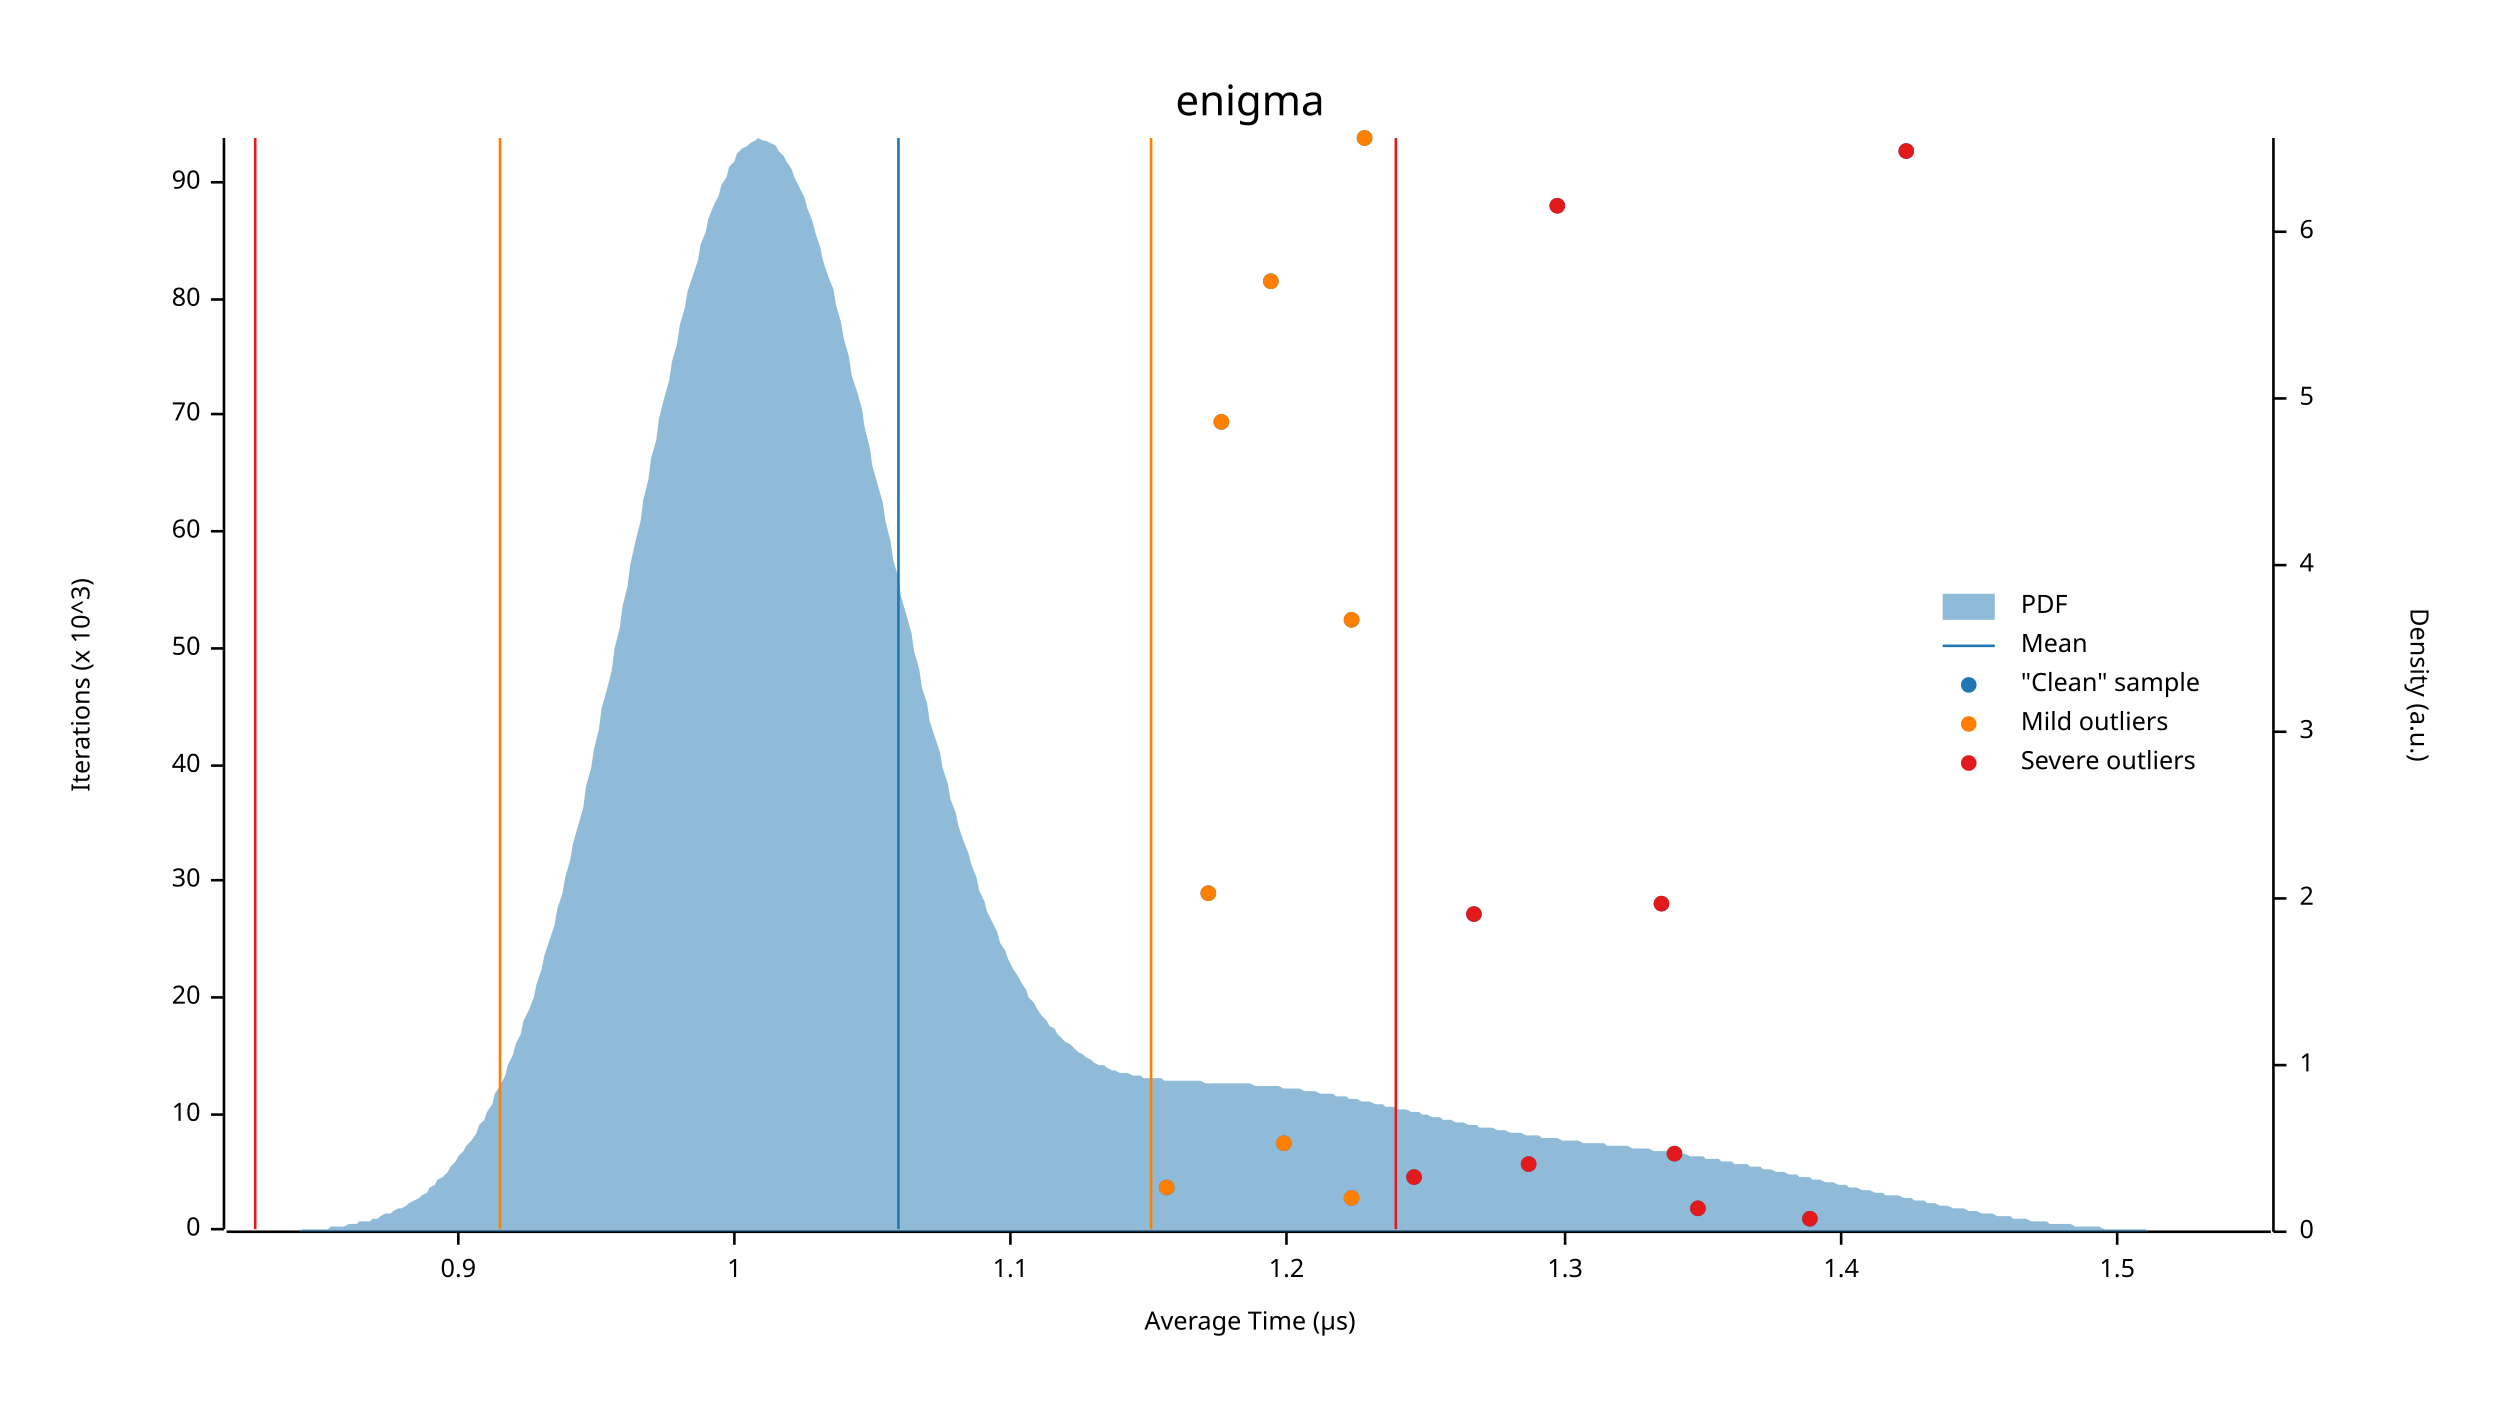
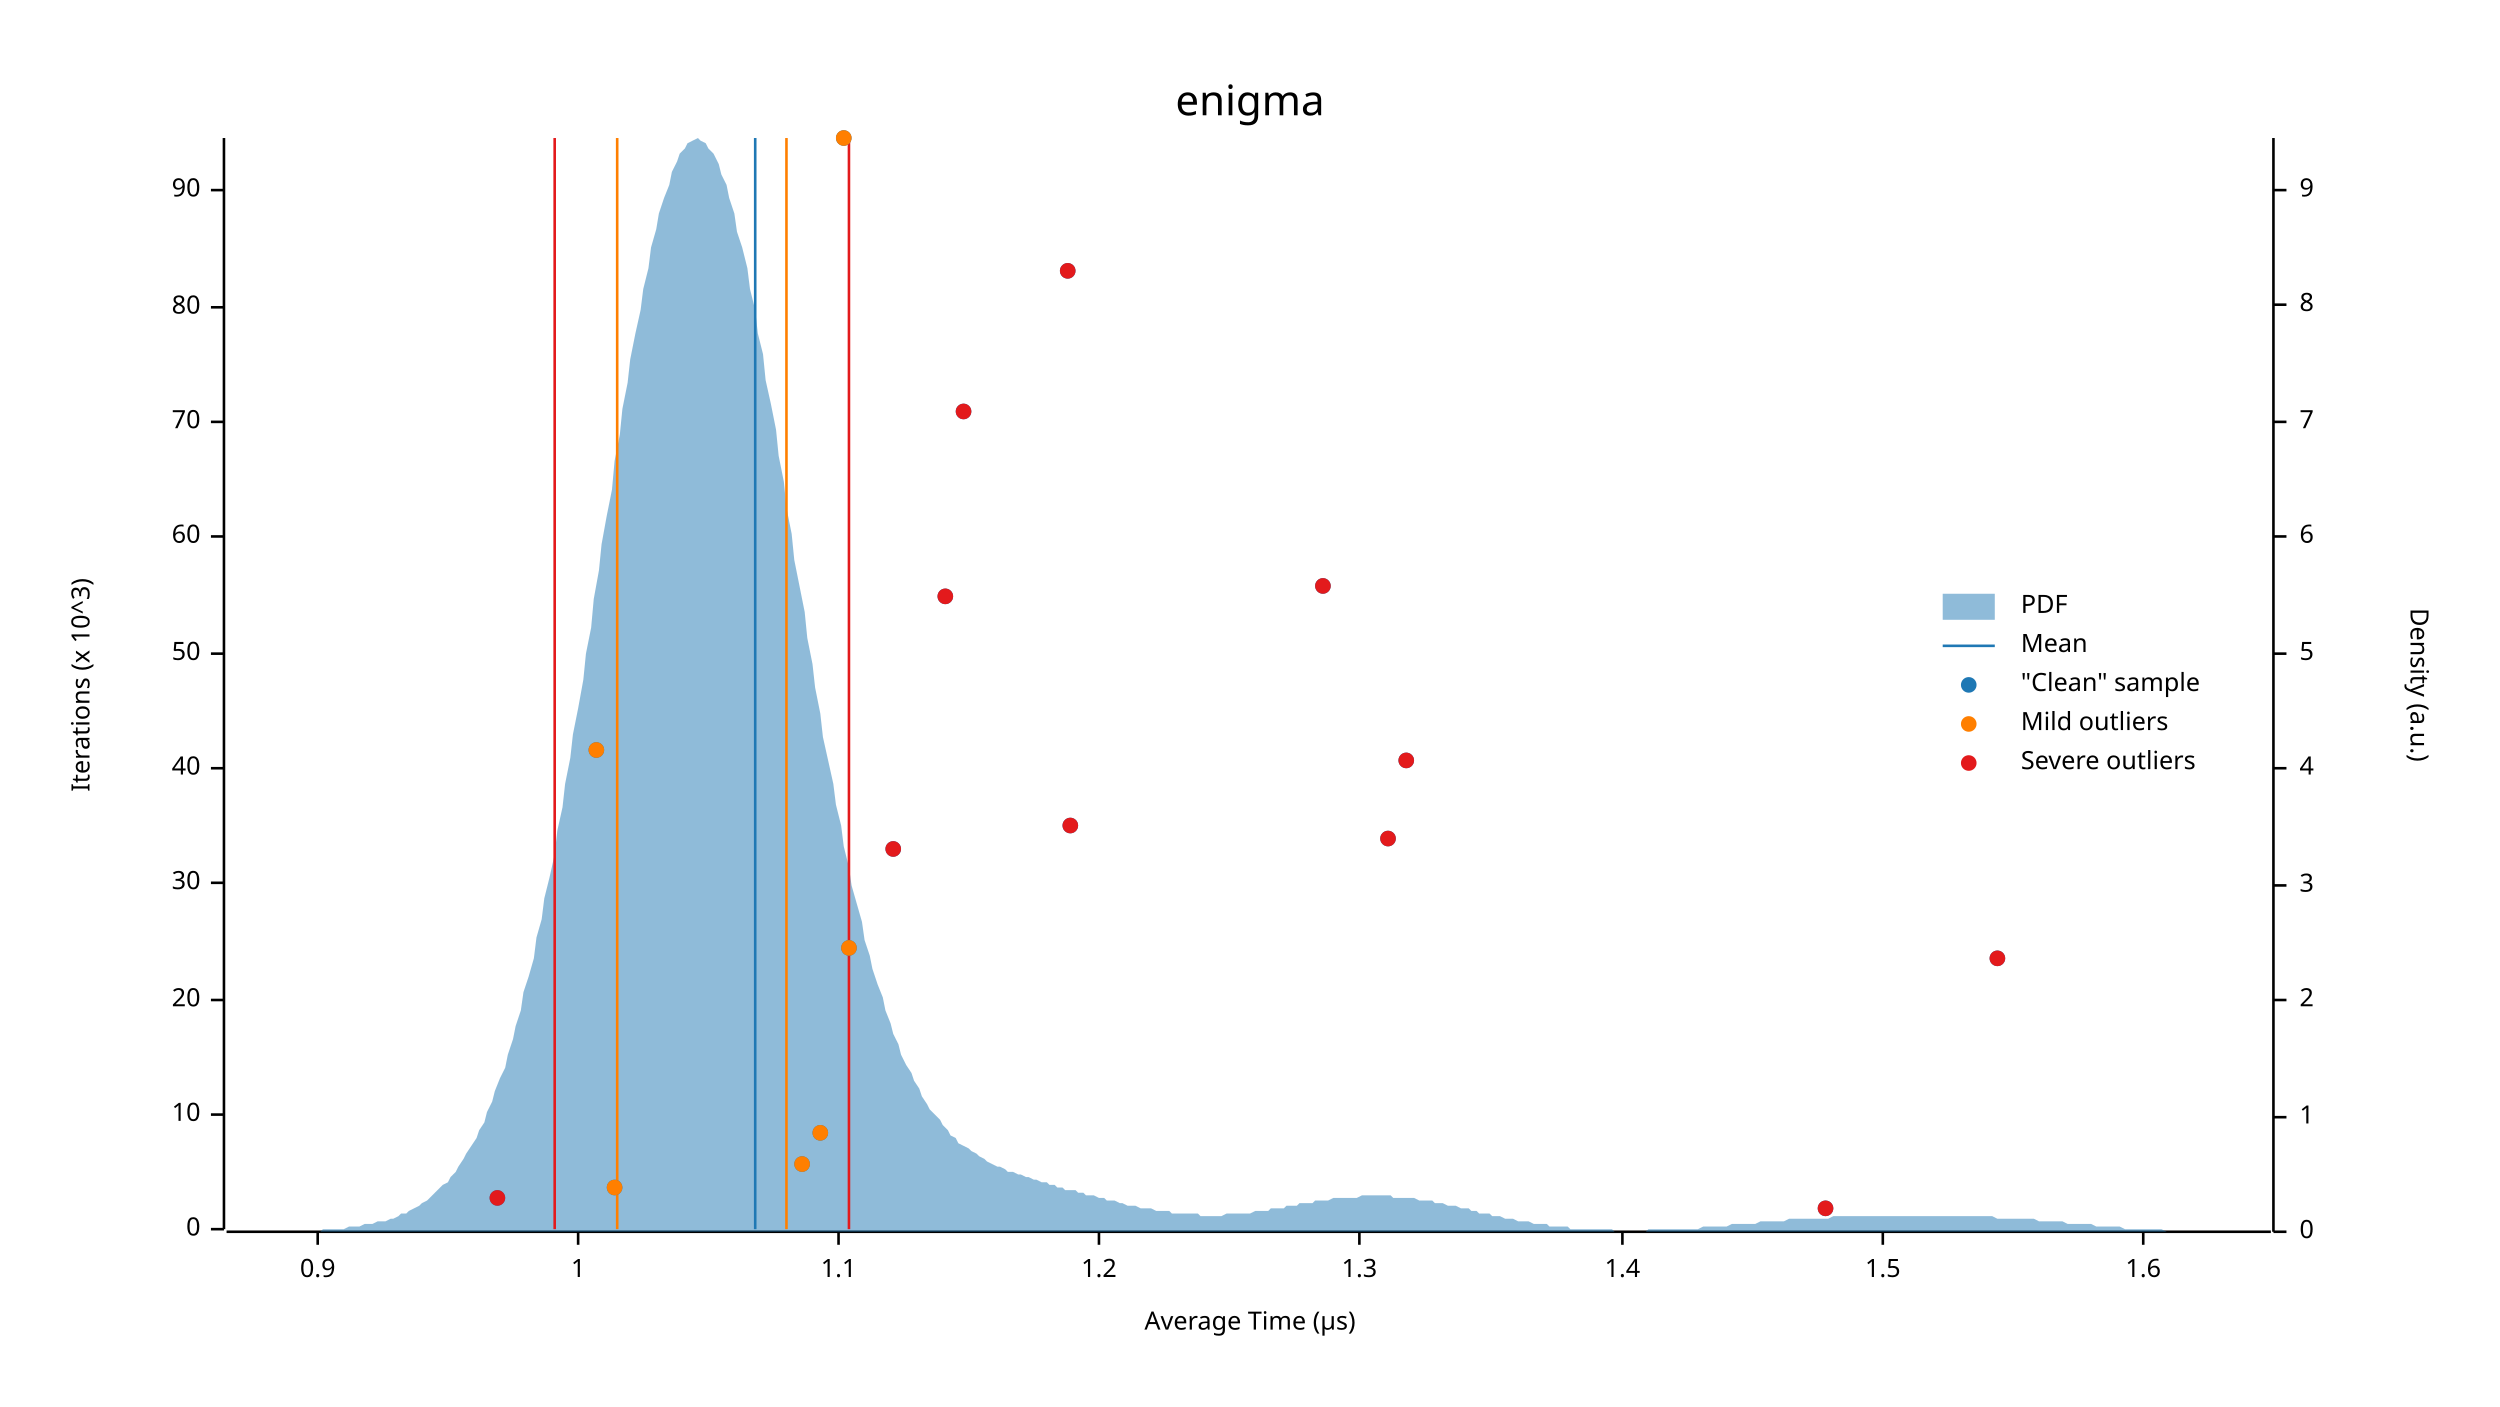
<svg xmlns="http://www.w3.org/2000/svg" width="960" height="540" viewBox="0 0 960 540">
  <text x="480" y="32" dy="0.76em" text-anchor="middle" font-family="sans-serif" font-size="16.129" opacity="1" fill="#000000">
enigma
</text>
  <text x="27" y="263" dy="0.76em" text-anchor="middle" font-family="sans-serif" font-size="9.677" opacity="1" fill="#000000" transform="rotate(270, 27, 263)">
Iterations (x 10^3)
</text>
  <text x="480" y="513" dy="-0.5ex" text-anchor="middle" font-family="sans-serif" font-size="9.677" opacity="1" fill="#000000">
Average Time (µs)
</text>
  <polyline fill="none" opacity="1" stroke="#000000" stroke-width="1" points="86,53 86,472 " />
  <text x="77" y="472" dy="0.5ex" text-anchor="end" font-family="sans-serif" font-size="9.677" opacity="1" fill="#000000">
0
</text>
  <polyline fill="none" opacity="1" stroke="#000000" stroke-width="1" points="81,472 86,472 " />
  <text x="77" y="428" dy="0.5ex" text-anchor="end" font-family="sans-serif" font-size="9.677" opacity="1" fill="#000000">
10
</text>
  <polyline fill="none" opacity="1" stroke="#000000" stroke-width="1" points="81,428 86,428 " />
-   <text x="77" y="383" dy="0.5ex" text-anchor="end" font-family="sans-serif" font-size="9.677" opacity="1" fill="#000000">
+   <text x="77" y="384" dy="0.5ex" text-anchor="end" font-family="sans-serif" font-size="9.677" opacity="1" fill="#000000">
20
</text>
-   <polyline fill="none" opacity="1" stroke="#000000" stroke-width="1" points="81,383 86,383 " />
-   <text x="77" y="338" dy="0.5ex" text-anchor="end" font-family="sans-serif" font-size="9.677" opacity="1" fill="#000000">
+   <polyline fill="none" opacity="1" stroke="#000000" stroke-width="1" points="81,384 86,384 " />
+   <text x="77" y="339" dy="0.5ex" text-anchor="end" font-family="sans-serif" font-size="9.677" opacity="1" fill="#000000">
30
</text>
-   <polyline fill="none" opacity="1" stroke="#000000" stroke-width="1" points="81,338 86,338 " />
-   <text x="77" y="294" dy="0.5ex" text-anchor="end" font-family="sans-serif" font-size="9.677" opacity="1" fill="#000000">
+   <polyline fill="none" opacity="1" stroke="#000000" stroke-width="1" points="81,339 86,339 " />
+   <text x="77" y="295" dy="0.5ex" text-anchor="end" font-family="sans-serif" font-size="9.677" opacity="1" fill="#000000">
40
</text>
-   <polyline fill="none" opacity="1" stroke="#000000" stroke-width="1" points="81,294 86,294 " />
-   <text x="77" y="249" dy="0.5ex" text-anchor="end" font-family="sans-serif" font-size="9.677" opacity="1" fill="#000000">
+   <polyline fill="none" opacity="1" stroke="#000000" stroke-width="1" points="81,295 86,295 " />
+   <text x="77" y="251" dy="0.5ex" text-anchor="end" font-family="sans-serif" font-size="9.677" opacity="1" fill="#000000">
50
</text>
-   <polyline fill="none" opacity="1" stroke="#000000" stroke-width="1" points="81,249 86,249 " />
-   <text x="77" y="204" dy="0.5ex" text-anchor="end" font-family="sans-serif" font-size="9.677" opacity="1" fill="#000000">
+   <polyline fill="none" opacity="1" stroke="#000000" stroke-width="1" points="81,251 86,251 " />
+   <text x="77" y="206" dy="0.5ex" text-anchor="end" font-family="sans-serif" font-size="9.677" opacity="1" fill="#000000">
60
</text>
-   <polyline fill="none" opacity="1" stroke="#000000" stroke-width="1" points="81,204 86,204 " />
-   <text x="77" y="159" dy="0.5ex" text-anchor="end" font-family="sans-serif" font-size="9.677" opacity="1" fill="#000000">
+   <polyline fill="none" opacity="1" stroke="#000000" stroke-width="1" points="81,206 86,206 " />
+   <text x="77" y="162" dy="0.5ex" text-anchor="end" font-family="sans-serif" font-size="9.677" opacity="1" fill="#000000">
70
</text>
-   <polyline fill="none" opacity="1" stroke="#000000" stroke-width="1" points="81,159 86,159 " />
-   <text x="77" y="115" dy="0.5ex" text-anchor="end" font-family="sans-serif" font-size="9.677" opacity="1" fill="#000000">
+   <polyline fill="none" opacity="1" stroke="#000000" stroke-width="1" points="81,162 86,162 " />
+   <text x="77" y="118" dy="0.5ex" text-anchor="end" font-family="sans-serif" font-size="9.677" opacity="1" fill="#000000">
80
</text>
-   <polyline fill="none" opacity="1" stroke="#000000" stroke-width="1" points="81,115 86,115 " />
-   <text x="77" y="70" dy="0.5ex" text-anchor="end" font-family="sans-serif" font-size="9.677" opacity="1" fill="#000000">
+   <polyline fill="none" opacity="1" stroke="#000000" stroke-width="1" points="81,118 86,118 " />
+   <text x="77" y="73" dy="0.5ex" text-anchor="end" font-family="sans-serif" font-size="9.677" opacity="1" fill="#000000">
90
</text>
-   <polyline fill="none" opacity="1" stroke="#000000" stroke-width="1" points="81,70 86,70 " />
+   <polyline fill="none" opacity="1" stroke="#000000" stroke-width="1" points="81,73 86,73 " />
  <polyline fill="none" opacity="1" stroke="#000000" stroke-width="1" points="87,473 872,473 " />
-   <text x="176" y="483" dy="0.76em" text-anchor="middle" font-family="sans-serif" font-size="9.677" opacity="1" fill="#000000">
+   <text x="122" y="483" dy="0.76em" text-anchor="middle" font-family="sans-serif" font-size="9.677" opacity="1" fill="#000000">
0.9
</text>
-   <polyline fill="none" opacity="1" stroke="#000000" stroke-width="1" points="176,473 176,478 " />
-   <text x="282" y="483" dy="0.76em" text-anchor="middle" font-family="sans-serif" font-size="9.677" opacity="1" fill="#000000">
+   <polyline fill="none" opacity="1" stroke="#000000" stroke-width="1" points="122,473 122,478 " />
+   <text x="222" y="483" dy="0.76em" text-anchor="middle" font-family="sans-serif" font-size="9.677" opacity="1" fill="#000000">
1
</text>
-   <polyline fill="none" opacity="1" stroke="#000000" stroke-width="1" points="282,473 282,478 " />
-   <text x="388" y="483" dy="0.76em" text-anchor="middle" font-family="sans-serif" font-size="9.677" opacity="1" fill="#000000">
+   <polyline fill="none" opacity="1" stroke="#000000" stroke-width="1" points="222,473 222,478 " />
+   <text x="322" y="483" dy="0.76em" text-anchor="middle" font-family="sans-serif" font-size="9.677" opacity="1" fill="#000000">
1.1
</text>
-   <polyline fill="none" opacity="1" stroke="#000000" stroke-width="1" points="388,473 388,478 " />
-   <text x="494" y="483" dy="0.76em" text-anchor="middle" font-family="sans-serif" font-size="9.677" opacity="1" fill="#000000">
+   <polyline fill="none" opacity="1" stroke="#000000" stroke-width="1" points="322,473 322,478 " />
+   <text x="422" y="483" dy="0.76em" text-anchor="middle" font-family="sans-serif" font-size="9.677" opacity="1" fill="#000000">
1.2
</text>
-   <polyline fill="none" opacity="1" stroke="#000000" stroke-width="1" points="494,473 494,478 " />
-   <text x="601" y="483" dy="0.76em" text-anchor="middle" font-family="sans-serif" font-size="9.677" opacity="1" fill="#000000">
+   <polyline fill="none" opacity="1" stroke="#000000" stroke-width="1" points="422,473 422,478 " />
+   <text x="522" y="483" dy="0.76em" text-anchor="middle" font-family="sans-serif" font-size="9.677" opacity="1" fill="#000000">
1.3
</text>
-   <polyline fill="none" opacity="1" stroke="#000000" stroke-width="1" points="601,473 601,478 " />
-   <text x="707" y="483" dy="0.76em" text-anchor="middle" font-family="sans-serif" font-size="9.677" opacity="1" fill="#000000">
+   <polyline fill="none" opacity="1" stroke="#000000" stroke-width="1" points="522,473 522,478 " />
+   <text x="623" y="483" dy="0.76em" text-anchor="middle" font-family="sans-serif" font-size="9.677" opacity="1" fill="#000000">
1.4
</text>
-   <polyline fill="none" opacity="1" stroke="#000000" stroke-width="1" points="707,473 707,478 " />
-   <text x="813" y="483" dy="0.76em" text-anchor="middle" font-family="sans-serif" font-size="9.677" opacity="1" fill="#000000">
+   <polyline fill="none" opacity="1" stroke="#000000" stroke-width="1" points="623,473 623,478 " />
+   <text x="723" y="483" dy="0.76em" text-anchor="middle" font-family="sans-serif" font-size="9.677" opacity="1" fill="#000000">
1.5
</text>
-   <polyline fill="none" opacity="1" stroke="#000000" stroke-width="1" points="813,473 813,478 " />
+   <polyline fill="none" opacity="1" stroke="#000000" stroke-width="1" points="723,473 723,478 " />
+   <text x="823" y="483" dy="0.76em" text-anchor="middle" font-family="sans-serif" font-size="9.677" opacity="1" fill="#000000">
+ 1.6
+ </text>
+   <polyline fill="none" opacity="1" stroke="#000000" stroke-width="1" points="823,473 823,478 " />
  <text x="933" y="263" dy="0.76em" text-anchor="middle" font-family="sans-serif" font-size="9.677" opacity="1" fill="#000000" transform="rotate(90, 933, 263)">
Density (a.u.)
</text>
  <polyline fill="none" opacity="1" stroke="#000000" stroke-width="1" points="873,53 873,473 " />
  <text x="883" y="473" dy="0.5ex" text-anchor="start" font-family="sans-serif" font-size="9.677" opacity="1" fill="#000000">
0
</text>
  <polyline fill="none" opacity="1" stroke="#000000" stroke-width="1" points="873,473 878,473 " />
-   <text x="883" y="409" dy="0.5ex" text-anchor="start" font-family="sans-serif" font-size="9.677" opacity="1" fill="#000000">
+   <text x="883" y="429" dy="0.5ex" text-anchor="start" font-family="sans-serif" font-size="9.677" opacity="1" fill="#000000">
1
</text>
-   <polyline fill="none" opacity="1" stroke="#000000" stroke-width="1" points="873,409 878,409 " />
-   <text x="883" y="345" dy="0.5ex" text-anchor="start" font-family="sans-serif" font-size="9.677" opacity="1" fill="#000000">
+   <polyline fill="none" opacity="1" stroke="#000000" stroke-width="1" points="873,429 878,429 " />
+   <text x="883" y="384" dy="0.5ex" text-anchor="start" font-family="sans-serif" font-size="9.677" opacity="1" fill="#000000">
2
</text>
-   <polyline fill="none" opacity="1" stroke="#000000" stroke-width="1" points="873,345 878,345 " />
-   <text x="883" y="281" dy="0.5ex" text-anchor="start" font-family="sans-serif" font-size="9.677" opacity="1" fill="#000000">
+   <polyline fill="none" opacity="1" stroke="#000000" stroke-width="1" points="873,384 878,384 " />
+   <text x="883" y="340" dy="0.5ex" text-anchor="start" font-family="sans-serif" font-size="9.677" opacity="1" fill="#000000">
3
</text>
-   <polyline fill="none" opacity="1" stroke="#000000" stroke-width="1" points="873,281 878,281 " />
-   <text x="883" y="217" dy="0.5ex" text-anchor="start" font-family="sans-serif" font-size="9.677" opacity="1" fill="#000000">
+   <polyline fill="none" opacity="1" stroke="#000000" stroke-width="1" points="873,340 878,340 " />
+   <text x="883" y="295" dy="0.5ex" text-anchor="start" font-family="sans-serif" font-size="9.677" opacity="1" fill="#000000">
4
</text>
-   <polyline fill="none" opacity="1" stroke="#000000" stroke-width="1" points="873,217 878,217 " />
-   <text x="883" y="153" dy="0.5ex" text-anchor="start" font-family="sans-serif" font-size="9.677" opacity="1" fill="#000000">
+   <polyline fill="none" opacity="1" stroke="#000000" stroke-width="1" points="873,295 878,295 " />
+   <text x="883" y="251" dy="0.5ex" text-anchor="start" font-family="sans-serif" font-size="9.677" opacity="1" fill="#000000">
5
</text>
-   <polyline fill="none" opacity="1" stroke="#000000" stroke-width="1" points="873,153 878,153 " />
-   <text x="883" y="89" dy="0.5ex" text-anchor="start" font-family="sans-serif" font-size="9.677" opacity="1" fill="#000000">
+   <polyline fill="none" opacity="1" stroke="#000000" stroke-width="1" points="873,251 878,251 " />
+   <text x="883" y="206" dy="0.5ex" text-anchor="start" font-family="sans-serif" font-size="9.677" opacity="1" fill="#000000">
6
</text>
-   <polyline fill="none" opacity="1" stroke="#000000" stroke-width="1" points="873,89 878,89 " />
-   <polygon opacity="0.5" fill="#1F78B4" points="87,473 88,473 90,473 91,473 93,473 94,473 96,473 98,473 99,473 101,473 102,473 104,473 105,473 107,473 109,473 110,473 112,473 113,473 115,473 116,472 118,472 120,472 121,472 123,472 124,472 126,472 127,471 129,471 131,471 132,471 134,470 135,470 137,470 138,469 140,469 142,469 143,468 145,468 146,467 148,466 150,466 151,465 153,464 154,464 156,463 157,462 159,461 161,460 162,459 164,458 165,456 167,455 168,453 170,452 172,450 173,448 175,446 176,444 178,442 179,440 181,438 183,435 184,432 186,430 187,427 189,424 190,420 192,417 194,413 195,409 197,405 198,401 200,397 201,392 203,388 205,383 206,378 208,372 209,367 211,361 213,355 214,349 216,343 217,337 219,330 220,324 222,317 224,310 225,302 227,295 228,288 230,280 231,272 233,265 235,257 236,249 238,241 239,233 241,225 242,217 244,208 246,200 247,192 249,184 250,176 252,169 253,161 255,153 257,146 258,139 260,132 261,125 263,118 264,112 266,106 268,100 269,94 271,89 272,84 274,79 276,75 277,71 279,68 280,64 282,62 283,59 285,57 287,56 288,55 290,54 291,53 293,54 294,54 296,55 298,56 299,58 301,60 302,62 304,65 305,68 307,72 309,76 310,80 312,85 313,89 315,95 316,100 318,106 320,111 321,117 323,124 324,130 326,137 327,144 329,150 331,157 332,164 334,172 335,179 337,186 339,193 340,200 342,208 343,215 345,222 346,229 348,236 350,243 351,250 353,257 354,264 356,270 357,277 359,283 361,289 362,295 364,301 365,307 367,312 368,317 370,323 372,328 373,332 375,337 376,342 378,346 379,350 381,354 383,358 384,362 386,365 387,368 389,372 391,375 392,377 394,380 395,383 397,385 398,387 400,390 402,392 403,394 405,395 406,397 408,399 409,400 411,401 413,403 414,404 416,405 417,406 419,407 420,408 422,409 424,409 425,410 427,411 428,411 430,412 431,412 433,412 435,413 436,413 438,413 439,414 441,414 442,414 444,414 446,414 447,415 449,415 450,415 452,415 454,415 455,415 457,415 458,415 460,415 461,415 463,416 465,416 466,416 468,416 469,416 471,416 472,416 474,416 476,416 477,416 479,416 480,416 482,417 483,417 485,417 487,417 488,417 490,417 491,417 493,418 494,418 496,418 498,418 499,418 501,419 502,419 504,419 505,419 507,420 509,420 510,420 512,420 513,421 515,421 517,421 518,422 520,422 521,422 523,423 524,423 526,423 528,424 529,424 531,424 532,425 534,425 535,425 537,426 539,426 540,426 542,427 543,427 545,427 546,428 548,428 550,429 551,429 553,429 554,430 556,430 557,430 559,431 561,431 562,431 564,432 565,432 567,432 568,433 570,433 572,433 573,433 575,434 576,434 578,434 580,435 581,435 583,435 584,435 586,436 587,436 589,436 591,436 592,437 594,437 595,437 597,437 598,437 600,438 602,438 603,438 605,438 606,438 608,439 609,439 611,439 613,439 614,439 616,439 617,440 619,440 620,440 622,440 624,440 625,440 627,441 628,441 630,441 632,441 633,441 635,442 636,442 638,442 639,442 641,442 643,443 644,443 646,443 647,443 649,444 650,444 652,444 654,444 655,445 657,445 658,445 660,445 661,446 663,446 665,446 666,447 668,447 669,447 671,447 672,448 674,448 676,448 677,449 679,449 680,449 682,450 683,450 685,450 687,451 688,451 690,451 691,452 693,452 695,452 696,453 698,453 699,453 701,454 702,454 704,454 706,455 707,455 709,455 710,456 712,456 713,456 715,457 717,457 718,457 720,458 721,458 723,458 724,459 726,459 728,459 729,459 731,460 732,460 734,460 735,461 737,461 739,461 740,462 742,462 743,462 745,463 746,463 748,463 750,464 751,464 753,464 754,464 756,465 758,465 759,465 761,466 762,466 764,466 765,466 767,467 769,467 770,467 772,467 773,468 775,468 776,468 778,468 780,469 781,469 783,469 784,469 786,469 787,470 789,470 791,470 792,470 794,470 795,470 797,471 798,471 800,471 802,471 803,471 805,471 806,471 808,472 809,472 811,472 813,472 814,472 816,472 817,472 819,472 821,472 822,472 824,472 825,473 827,473 828,473 830,473 832,473 833,473 835,473 836,473 838,473 839,473 841,473 843,473 844,473 846,473 847,473 849,473 850,473 852,473 854,473 855,473 857,473 858,473 860,473 861,473 863,473 865,473 866,473 868,473 869,473 871,473 873,473 873,473 87,473 " />
-   <polyline fill="none" opacity="1" stroke="#1F78B4" stroke-width="1" points="345,472 345,53 " />
-   <polyline fill="none" opacity="1" stroke="#FF7F00" stroke-width="1" points="192,472 192,53 " />
-   <polyline fill="none" opacity="1" stroke="#FF7F00" stroke-width="1" points="442,472 442,53 " />
-   <polyline fill="none" opacity="1" stroke="#E31A1C" stroke-width="1" points="98,472 98,53 " />
-   <polyline fill="none" opacity="1" stroke="#E31A1C" stroke-width="1" points="536,472 536,53 " />
-   <circle cx="695" cy="468" r="3" opacity="1" fill="#1F78B4" stroke="none" stroke-width="1" />
-   <circle cx="652" cy="464" r="3" opacity="1" fill="#1F78B4" stroke="none" stroke-width="1" />
-   <circle cx="519" cy="460" r="3" opacity="1" fill="#1F78B4" stroke="none" stroke-width="1" />
-   <circle cx="448" cy="456" r="3" opacity="1" fill="#1F78B4" stroke="none" stroke-width="1" />
-   <circle cx="543" cy="452" r="3" opacity="1" fill="#1F78B4" stroke="none" stroke-width="1" />
-   <circle cx="587" cy="447" r="3" opacity="1" fill="#1F78B4" stroke="none" stroke-width="1" />
-   <circle cx="643" cy="443" r="3" opacity="1" fill="#1F78B4" stroke="none" stroke-width="1" />
-   <circle cx="493" cy="439" r="3" opacity="1" fill="#1F78B4" stroke="none" stroke-width="1" />
-   <circle cx="566" cy="351" r="3" opacity="1" fill="#1F78B4" stroke="none" stroke-width="1" />
-   <circle cx="638" cy="347" r="3" opacity="1" fill="#1F78B4" stroke="none" stroke-width="1" />
-   <circle cx="464" cy="343" r="3" opacity="1" fill="#1F78B4" stroke="none" stroke-width="1" />
-   <circle cx="519" cy="238" r="3" opacity="1" fill="#1F78B4" stroke="none" stroke-width="1" />
-   <circle cx="469" cy="162" r="3" opacity="1" fill="#1F78B4" stroke="none" stroke-width="1" />
-   <circle cx="488" cy="108" r="3" opacity="1" fill="#1F78B4" stroke="none" stroke-width="1" />
-   <circle cx="598" cy="79" r="3" opacity="1" fill="#1F78B4" stroke="none" stroke-width="1" />
-   <circle cx="732" cy="58" r="3" opacity="1" fill="#1F78B4" stroke="none" stroke-width="1" />
-   <circle cx="524" cy="53" r="3" opacity="1" fill="#1F78B4" stroke="none" stroke-width="1" />
-   <circle cx="519" cy="460" r="3" opacity="1" fill="#FF7F00" stroke="none" stroke-width="1" />
-   <circle cx="448" cy="456" r="3" opacity="1" fill="#FF7F00" stroke="none" stroke-width="1" />
-   <circle cx="493" cy="439" r="3" opacity="1" fill="#FF7F00" stroke="none" stroke-width="1" />
-   <circle cx="464" cy="343" r="3" opacity="1" fill="#FF7F00" stroke="none" stroke-width="1" />
-   <circle cx="519" cy="238" r="3" opacity="1" fill="#FF7F00" stroke="none" stroke-width="1" />
-   <circle cx="469" cy="162" r="3" opacity="1" fill="#FF7F00" stroke="none" stroke-width="1" />
-   <circle cx="488" cy="108" r="3" opacity="1" fill="#FF7F00" stroke="none" stroke-width="1" />
-   <circle cx="524" cy="53" r="3" opacity="1" fill="#FF7F00" stroke="none" stroke-width="1" />
-   <circle cx="695" cy="468" r="3" opacity="1" fill="#E31A1C" stroke="none" stroke-width="1" />
-   <circle cx="652" cy="464" r="3" opacity="1" fill="#E31A1C" stroke="none" stroke-width="1" />
-   <circle cx="543" cy="452" r="3" opacity="1" fill="#E31A1C" stroke="none" stroke-width="1" />
-   <circle cx="587" cy="447" r="3" opacity="1" fill="#E31A1C" stroke="none" stroke-width="1" />
-   <circle cx="643" cy="443" r="3" opacity="1" fill="#E31A1C" stroke="none" stroke-width="1" />
-   <circle cx="566" cy="351" r="3" opacity="1" fill="#E31A1C" stroke="none" stroke-width="1" />
-   <circle cx="638" cy="347" r="3" opacity="1" fill="#E31A1C" stroke="none" stroke-width="1" />
-   <circle cx="598" cy="79" r="3" opacity="1" fill="#E31A1C" stroke="none" stroke-width="1" />
-   <circle cx="732" cy="58" r="3" opacity="1" fill="#E31A1C" stroke="none" stroke-width="1" />
+   <polyline fill="none" opacity="1" stroke="#000000" stroke-width="1" points="873,206 878,206 " />
+   <text x="883" y="162" dy="0.5ex" text-anchor="start" font-family="sans-serif" font-size="9.677" opacity="1" fill="#000000">
+ 7
+ </text>
+   <polyline fill="none" opacity="1" stroke="#000000" stroke-width="1" points="873,162 878,162 " />
+   <text x="883" y="117" dy="0.5ex" text-anchor="start" font-family="sans-serif" font-size="9.677" opacity="1" fill="#000000">
+ 8
+ </text>
+   <polyline fill="none" opacity="1" stroke="#000000" stroke-width="1" points="873,117 878,117 " />
+   <text x="883" y="73" dy="0.5ex" text-anchor="start" font-family="sans-serif" font-size="9.677" opacity="1" fill="#000000">
+ 9
+ </text>
+   <polyline fill="none" opacity="1" stroke="#000000" stroke-width="1" points="873,73 878,73 " />
+   <polygon opacity="0.5" fill="#1F78B4" points="87,473 88,473 90,473 91,473 93,473 94,473 96,473 98,473 99,473 101,473 102,473 104,473 105,473 107,473 109,473 110,473 112,473 113,473 115,473 116,473 118,473 120,473 121,473 123,473 124,472 126,472 127,472 129,472 131,472 132,472 134,471 135,471 137,471 138,471 140,470 142,470 143,470 145,469 146,469 148,469 150,468 151,468 153,467 154,466 156,466 157,465 159,464 161,463 162,462 164,461 165,460 167,458 168,457 170,455 172,454 173,452 175,450 176,448 178,445 179,443 181,440 183,437 184,434 186,431 187,427 189,423 190,419 192,414 194,410 195,405 197,399 198,394 200,388 201,381 203,375 205,368 206,360 208,353 209,345 211,337 213,328 214,319 216,310 217,301 219,291 220,282 222,272 224,261 225,251 227,241 228,230 230,219 231,209 233,198 235,188 236,177 238,167 239,157 241,147 242,138 244,128 246,119 247,111 249,103 250,95 252,88 253,82 255,76 257,71 258,66 260,62 261,59 263,57 264,55 266,54 268,53 269,54 271,55 272,57 274,59 276,63 277,67 279,71 280,76 282,82 283,89 285,95 287,103 288,111 290,119 291,128 293,136 294,146 296,155 298,165 299,175 301,185 302,195 304,205 305,215 307,225 309,235 310,245 312,255 313,264 315,274 316,283 318,292 320,301 321,309 323,317 324,325 326,333 327,340 329,347 331,354 332,361 334,367 335,372 337,378 339,383 340,388 342,393 343,397 345,401 346,405 348,409 350,412 351,415 353,418 354,421 356,424 357,426 359,428 361,430 362,432 364,434 365,436 367,437 368,439 370,440 372,441 373,442 375,443 376,444 378,445 379,446 381,447 383,448 384,448 386,449 387,450 389,450 391,451 392,451 394,452 395,452 397,453 398,453 400,454 402,454 403,455 405,455 406,456 408,456 409,457 411,457 413,457 414,458 416,458 417,459 419,459 420,459 422,460 424,460 425,461 427,461 428,461 430,462 431,462 433,463 435,463 436,463 438,464 439,464 441,464 442,464 444,465 446,465 447,465 449,465 450,466 452,466 454,466 455,466 457,466 458,466 460,466 461,467 463,467 465,467 466,467 468,467 469,467 471,466 472,466 474,466 476,466 477,466 479,466 480,466 482,465 483,465 485,465 487,465 488,464 490,464 491,464 493,464 494,463 496,463 498,463 499,462 501,462 502,462 504,462 505,461 507,461 509,461 510,461 512,460 513,460 515,460 517,460 518,460 520,460 521,460 523,459 524,459 526,459 528,459 529,459 531,459 532,459 534,459 535,460 537,460 539,460 540,460 542,460 543,460 545,461 546,461 548,461 550,461 551,462 553,462 554,462 556,463 557,463 559,463 561,464 562,464 564,464 565,465 567,465 568,466 570,466 572,466 573,467 575,467 576,467 578,468 580,468 581,468 583,469 584,469 586,469 587,469 589,470 591,470 592,470 594,470 595,471 597,471 598,471 600,471 602,471 603,472 605,472 606,472 608,472 609,472 611,472 613,472 614,472 616,472 617,472 619,472 620,473 622,473 624,473 625,473 627,473 628,473 630,473 632,473 633,472 635,472 636,472 638,472 639,472 641,472 643,472 644,472 646,472 647,472 649,472 650,472 652,472 654,471 655,471 657,471 658,471 660,471 661,471 663,471 665,470 666,470 668,470 669,470 671,470 672,470 674,470 676,469 677,469 679,469 680,469 682,469 683,469 685,469 687,468 688,468 690,468 691,468 693,468 695,468 696,468 698,468 699,468 701,468 702,468 704,467 706,467 707,467 709,467 710,467 712,467 713,467 715,467 717,467 718,467 720,467 721,467 723,467 724,467 726,467 728,467 729,467 731,467 732,467 734,467 735,467 737,467 739,467 740,467 742,467 743,467 745,467 746,467 748,467 750,467 751,467 753,467 754,467 756,467 758,467 759,467 761,467 762,467 764,467 765,467 767,468 769,468 770,468 772,468 773,468 775,468 776,468 778,468 780,468 781,468 783,469 784,469 786,469 787,469 789,469 791,469 792,469 794,470 795,470 797,470 798,470 800,470 802,470 803,470 805,471 806,471 808,471 809,471 811,471 813,471 814,471 816,472 817,472 819,472 821,472 822,472 824,472 825,472 827,472 828,472 830,472 832,473 833,473 835,473 836,473 838,473 839,473 841,473 843,473 844,473 846,473 847,473 849,473 850,473 852,473 854,473 855,473 857,473 858,473 860,473 861,473 863,473 865,473 866,473 868,473 869,473 871,473 873,473 873,473 87,473 " />
+   <polyline fill="none" opacity="1" stroke="#1F78B4" stroke-width="1" points="290,472 290,53 " />
+   <polyline fill="none" opacity="1" stroke="#FF7F00" stroke-width="1" points="237,472 237,53 " />
+   <polyline fill="none" opacity="1" stroke="#FF7F00" stroke-width="1" points="302,472 302,53 " />
+   <polyline fill="none" opacity="1" stroke="#E31A1C" stroke-width="1" points="213,472 213,53 " />
+   <polyline fill="none" opacity="1" stroke="#E31A1C" stroke-width="1" points="326,472 326,53 " />
+   <circle cx="701" cy="464" r="3" opacity="1" fill="#1F78B4" stroke="none" stroke-width="1" />
+   <circle cx="191" cy="460" r="3" opacity="1" fill="#1F78B4" stroke="none" stroke-width="1" />
+   <circle cx="236" cy="456" r="3" opacity="1" fill="#1F78B4" stroke="none" stroke-width="1" />
+   <circle cx="308" cy="447" r="3" opacity="1" fill="#1F78B4" stroke="none" stroke-width="1" />
+   <circle cx="315" cy="435" r="3" opacity="1" fill="#1F78B4" stroke="none" stroke-width="1" />
+   <circle cx="767" cy="368" r="3" opacity="1" fill="#1F78B4" stroke="none" stroke-width="1" />
+   <circle cx="326" cy="364" r="3" opacity="1" fill="#1F78B4" stroke="none" stroke-width="1" />
+   <circle cx="343" cy="326" r="3" opacity="1" fill="#1F78B4" stroke="none" stroke-width="1" />
+   <circle cx="533" cy="322" r="3" opacity="1" fill="#1F78B4" stroke="none" stroke-width="1" />
+   <circle cx="411" cy="317" r="3" opacity="1" fill="#1F78B4" stroke="none" stroke-width="1" />
+   <circle cx="540" cy="292" r="3" opacity="1" fill="#1F78B4" stroke="none" stroke-width="1" />
+   <circle cx="229" cy="288" r="3" opacity="1" fill="#1F78B4" stroke="none" stroke-width="1" />
+   <circle cx="363" cy="229" r="3" opacity="1" fill="#1F78B4" stroke="none" stroke-width="1" />
+   <circle cx="508" cy="225" r="3" opacity="1" fill="#1F78B4" stroke="none" stroke-width="1" />
+   <circle cx="370" cy="158" r="3" opacity="1" fill="#1F78B4" stroke="none" stroke-width="1" />
+   <circle cx="410" cy="104" r="3" opacity="1" fill="#1F78B4" stroke="none" stroke-width="1" />
+   <circle cx="324" cy="53" r="3" opacity="1" fill="#1F78B4" stroke="none" stroke-width="1" />
+   <circle cx="236" cy="456" r="3" opacity="1" fill="#FF7F00" stroke="none" stroke-width="1" />
+   <circle cx="308" cy="447" r="3" opacity="1" fill="#FF7F00" stroke="none" stroke-width="1" />
+   <circle cx="315" cy="435" r="3" opacity="1" fill="#FF7F00" stroke="none" stroke-width="1" />
+   <circle cx="326" cy="364" r="3" opacity="1" fill="#FF7F00" stroke="none" stroke-width="1" />
+   <circle cx="229" cy="288" r="3" opacity="1" fill="#FF7F00" stroke="none" stroke-width="1" />
+   <circle cx="324" cy="53" r="3" opacity="1" fill="#FF7F00" stroke="none" stroke-width="1" />
+   <circle cx="701" cy="464" r="3" opacity="1" fill="#E31A1C" stroke="none" stroke-width="1" />
+   <circle cx="191" cy="460" r="3" opacity="1" fill="#E31A1C" stroke="none" stroke-width="1" />
+   <circle cx="767" cy="368" r="3" opacity="1" fill="#E31A1C" stroke="none" stroke-width="1" />
+   <circle cx="343" cy="326" r="3" opacity="1" fill="#E31A1C" stroke="none" stroke-width="1" />
+   <circle cx="533" cy="322" r="3" opacity="1" fill="#E31A1C" stroke="none" stroke-width="1" />
+   <circle cx="411" cy="317" r="3" opacity="1" fill="#E31A1C" stroke="none" stroke-width="1" />
+   <circle cx="540" cy="292" r="3" opacity="1" fill="#E31A1C" stroke="none" stroke-width="1" />
+   <circle cx="363" cy="229" r="3" opacity="1" fill="#E31A1C" stroke="none" stroke-width="1" />
+   <circle cx="508" cy="225" r="3" opacity="1" fill="#E31A1C" stroke="none" stroke-width="1" />
+   <circle cx="370" cy="158" r="3" opacity="1" fill="#E31A1C" stroke="none" stroke-width="1" />
+   <circle cx="410" cy="104" r="3" opacity="1" fill="#E31A1C" stroke="none" stroke-width="1" />
  <text x="776" y="228" dy="0.76em" text-anchor="start" font-family="sans-serif" font-size="9.677" opacity="1" fill="#000000">
PDF
</text>
  <text x="776" y="243" dy="0.76em" text-anchor="start" font-family="sans-serif" font-size="9.677" opacity="1" fill="#000000">
Mean
</text>
  <text x="776" y="258" dy="0.76em" text-anchor="start" font-family="sans-serif" font-size="9.677" opacity="1" fill="#000000">
"Clean" sample
</text>
  <text x="776" y="273" dy="0.76em" text-anchor="start" font-family="sans-serif" font-size="9.677" opacity="1" fill="#000000">
Mild outliers
</text>
  <text x="776" y="288" dy="0.76em" text-anchor="start" font-family="sans-serif" font-size="9.677" opacity="1" fill="#000000">
Severe outliers
</text>
  <rect x="746" y="228" width="20" height="10" opacity="0.5" fill="#1F78B4" stroke="none" />
  <polyline fill="none" opacity="1" stroke="#1F78B4" stroke-width="1" points="746,248 766,248 " />
  <circle cx="756" cy="263" r="3" opacity="1" fill="#1F78B4" stroke="none" stroke-width="1" />
  <circle cx="756" cy="278" r="3" opacity="1" fill="#FF7F00" stroke="none" stroke-width="1" />
  <circle cx="756" cy="293" r="3" opacity="1" fill="#E31A1C" stroke="none" stroke-width="1" />
</svg>
